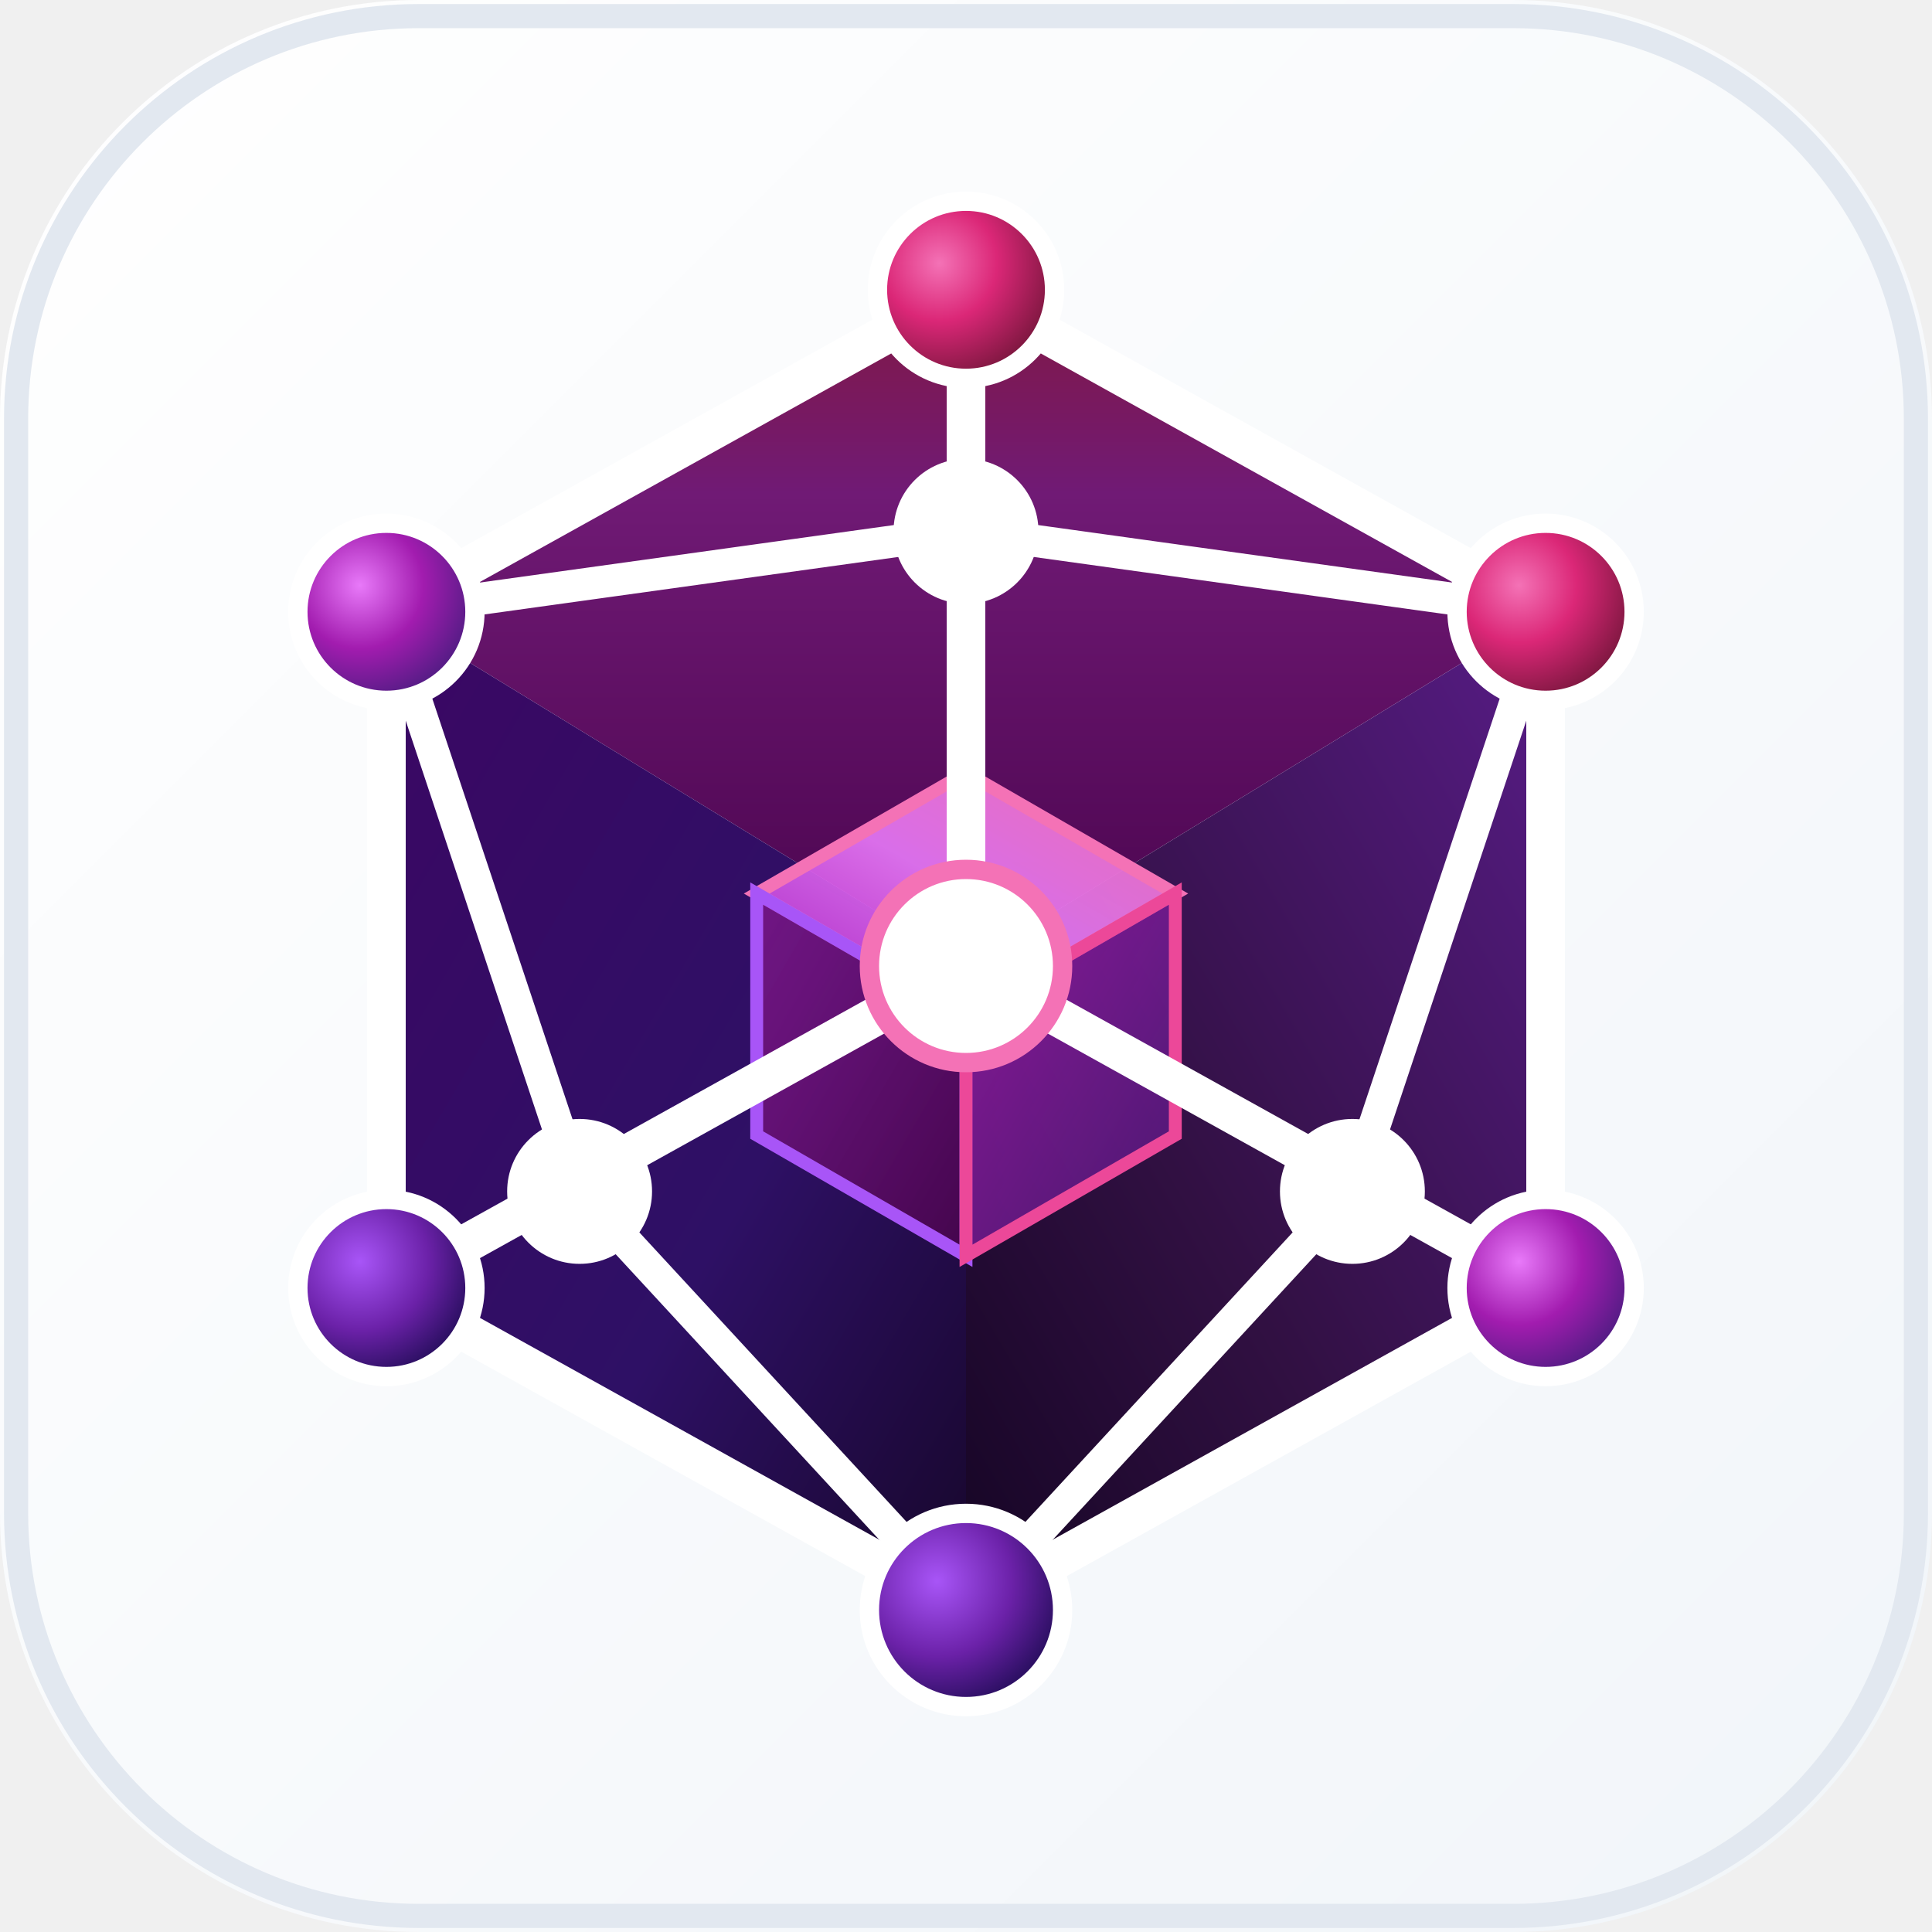
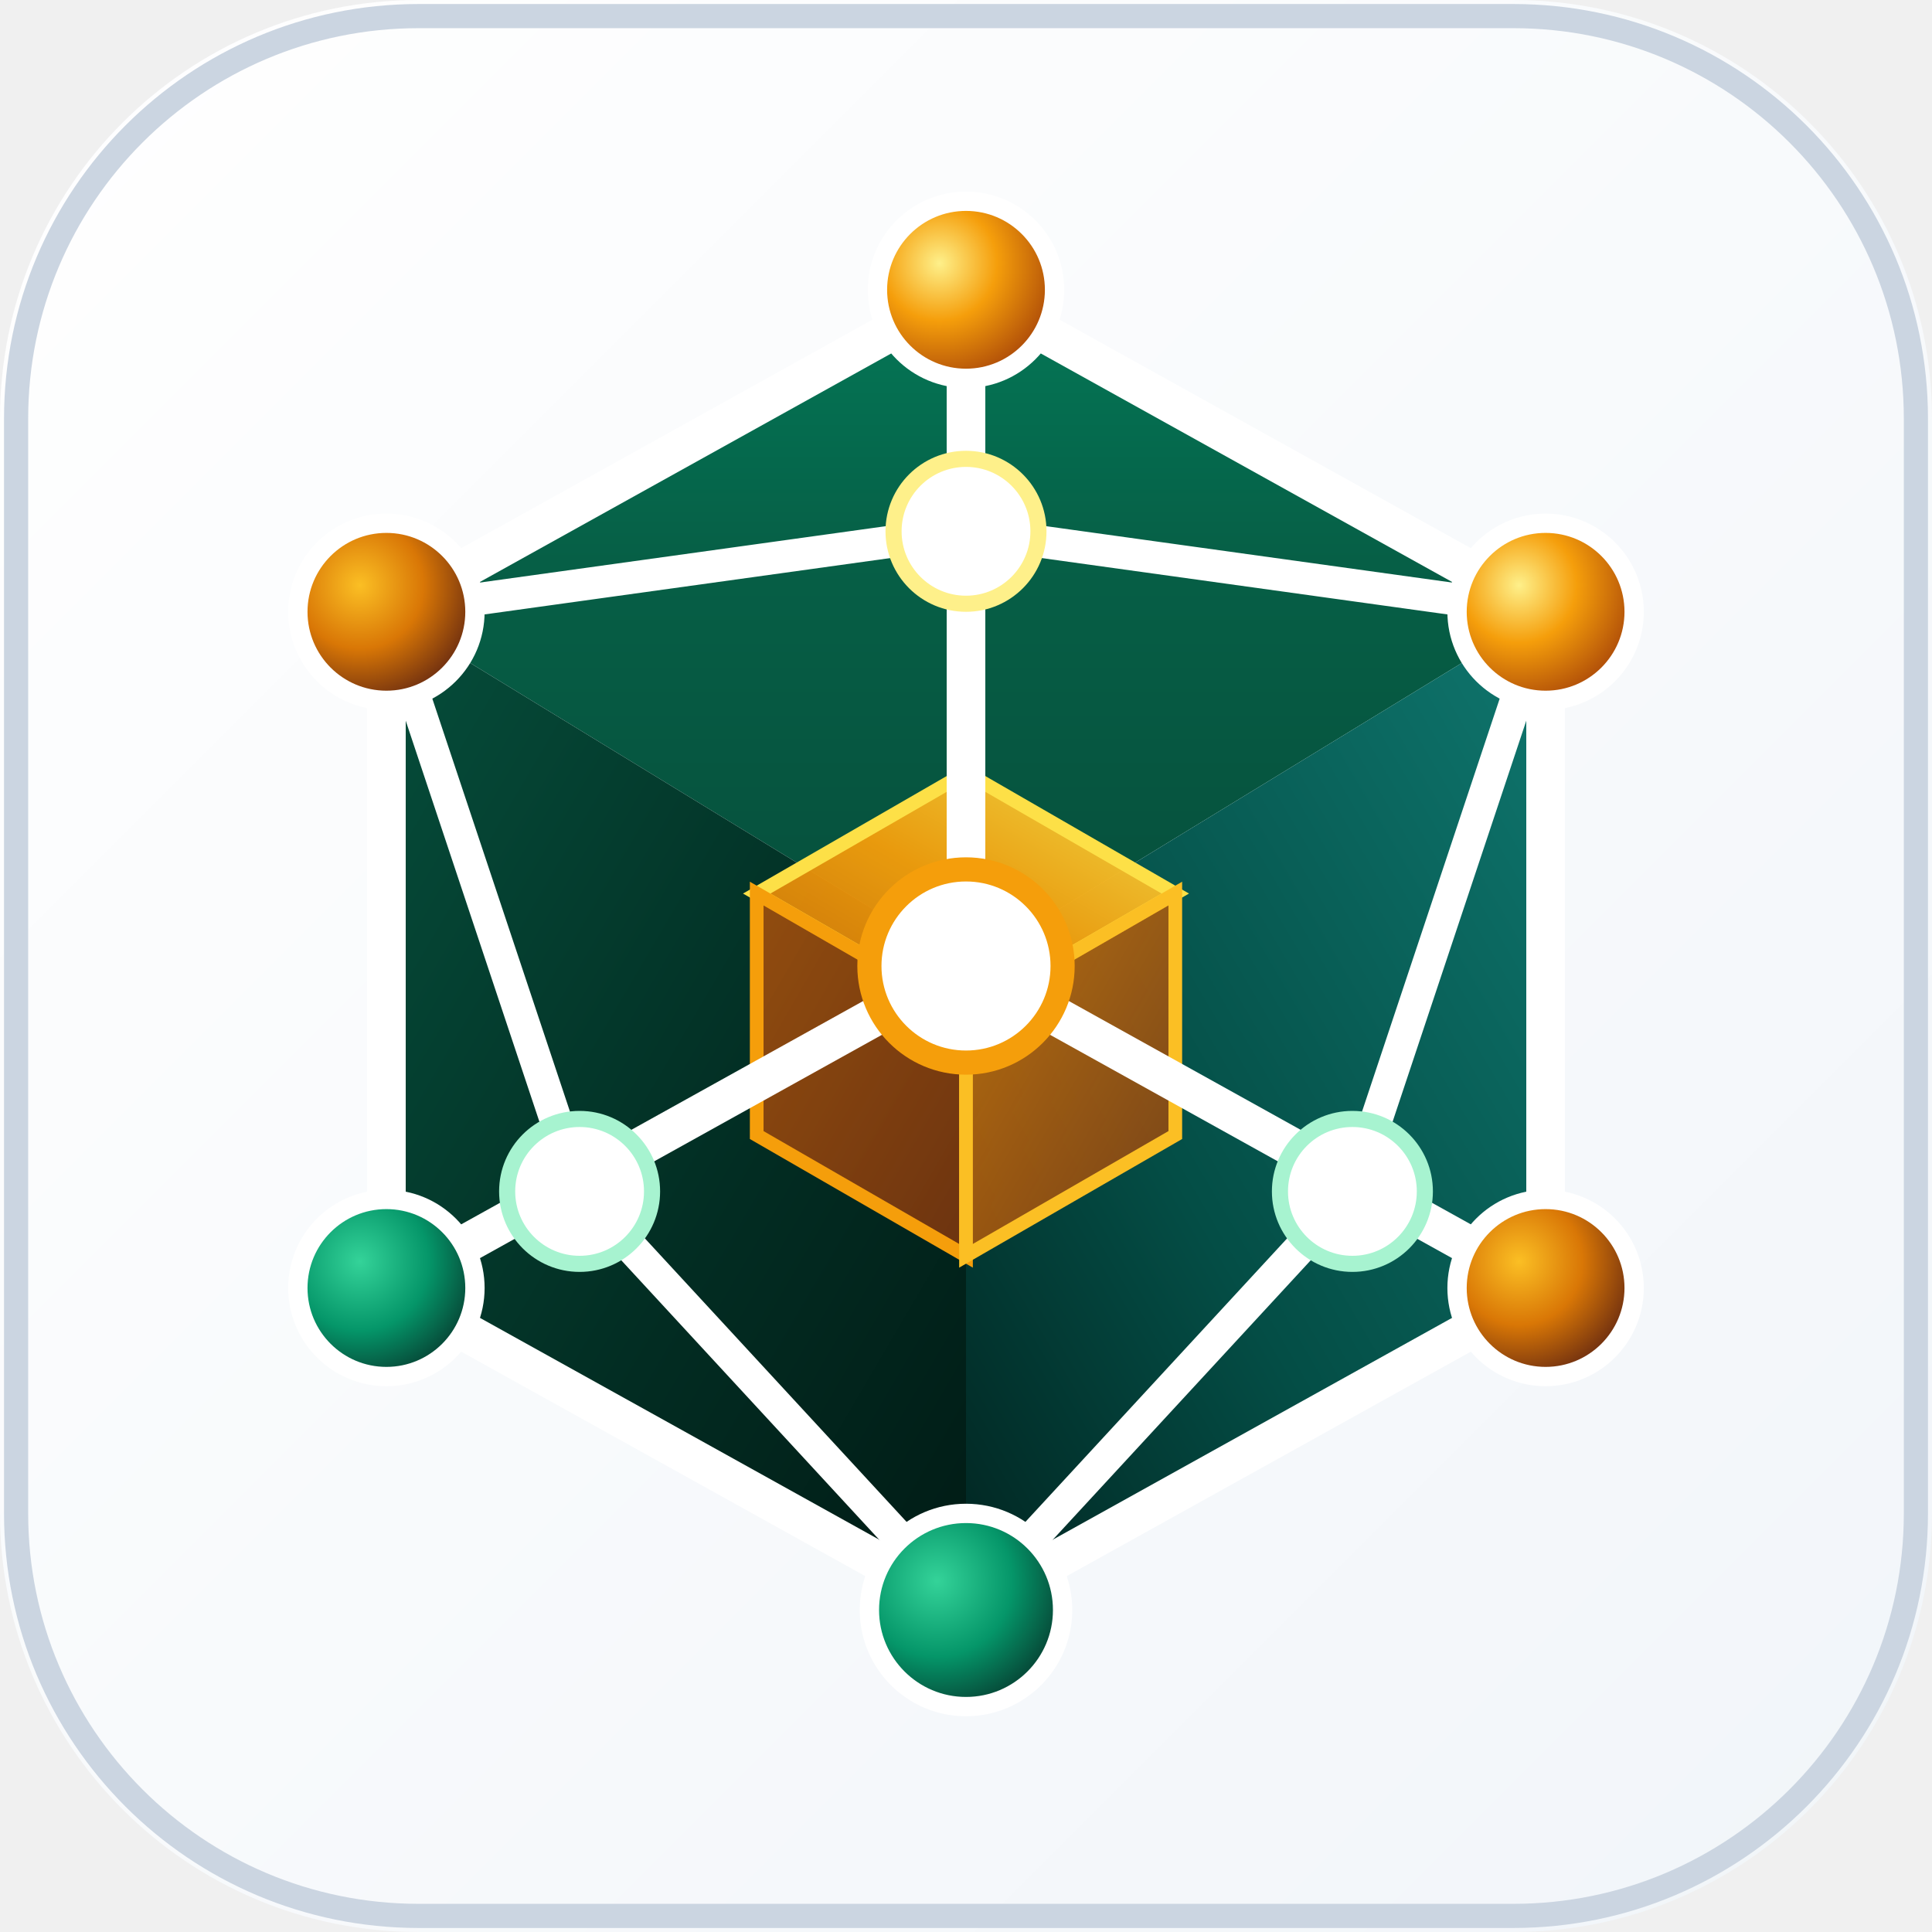
<svg xmlns="http://www.w3.org/2000/svg" viewBox="0 0 120 120" fill="none">
  <defs>
    <linearGradient id="favBgGrad" x1="0%" y1="0%" x2="100%" y2="100%">
      <stop offset="0%" stop-color="#FFFFFF" />
      <stop offset="100%" stop-color="#F1F5F9" />
    </linearGradient>
    <linearGradient id="favFacetTop" x1="50%" y1="0%" x2="50%" y2="100%">
-       <stop offset="0%" stop-color="#831843" />
-       <stop offset="30%" stop-color="#701A75" />
-       <stop offset="100%" stop-color="#4A044E" />
+       <stop offset="0%" stop-color="#047857" />
+       <stop offset="40%" stop-color="#065F46" />
+       <stop offset="100%" stop-color="#064E3B" />
    </linearGradient>
    <linearGradient id="favFacetLeft" x1="0%" y1="0%" x2="100%" y2="100%">
-       <stop offset="0%" stop-color="#3B0764" />
-       <stop offset="60%" stop-color="#2E1065" />
-       <stop offset="100%" stop-color="#17072B" />
+       <stop offset="0%" stop-color="#064E3B" />
+       <stop offset="60%" stop-color="#022C22" />
+       <stop offset="100%" stop-color="#011B15" />
    </linearGradient>
    <linearGradient id="favFacetRight" x1="100%" y1="0%" x2="0%" y2="100%">
-       <stop offset="0%" stop-color="#581C87" />
-       <stop offset="60%" stop-color="#311042" />
-       <stop offset="100%" stop-color="#150524" />
+       <stop offset="0%" stop-color="#0F766E" />
+       <stop offset="60%" stop-color="#044E46" />
+       <stop offset="100%" stop-color="#012420" />
    </linearGradient>
    <linearGradient id="favCubeTop" x1="0%" y1="100%" x2="100%" y2="0%">
-       <stop offset="0%" stop-color="#C026D3" stop-opacity="0.85" />
-       <stop offset="50%" stop-color="#E879F9" stop-opacity="0.9" />
-       <stop offset="100%" stop-color="#F472B6" stop-opacity="0.95" />
+       <stop offset="0%" stop-color="#D97706" stop-opacity="0.9" />
+       <stop offset="50%" stop-color="#F59E0B" stop-opacity="0.95" />
+       <stop offset="100%" stop-color="#FDE047" stop-opacity="0.95" />
    </linearGradient>
    <linearGradient id="favCubeLeft" x1="0%" y1="0%" x2="100%" y2="100%">
-       <stop offset="0%" stop-color="#86198F" stop-opacity="0.75" />
-       <stop offset="100%" stop-color="#4A044E" stop-opacity="0.85" />
+       <stop offset="0%" stop-color="#B45309" stop-opacity="0.8" />
+       <stop offset="100%" stop-color="#78350F" stop-opacity="0.9" />
    </linearGradient>
    <linearGradient id="favCubeRight" x1="0%" y1="0%" x2="100%" y2="100%">
-       <stop offset="0%" stop-color="#A21CAF" stop-opacity="0.8" />
-       <stop offset="100%" stop-color="#581C87" stop-opacity="0.7" />
+       <stop offset="0%" stop-color="#D97706" stop-opacity="0.85" />
+       <stop offset="100%" stop-color="#92400E" stop-opacity="0.8" />
    </linearGradient>
    <radialGradient id="favNodeTop" cx="35%" cy="35%" r="65%">
-       <stop offset="0%" stop-color="#F472B6" />
-       <stop offset="50%" stop-color="#DB2777" />
-       <stop offset="100%" stop-color="#831843" />
+       <stop offset="0%" stop-color="#FEF08A" />
+       <stop offset="50%" stop-color="#F59E0B" />
+       <stop offset="100%" stop-color="#B45309" />
    </radialGradient>
    <radialGradient id="favNodeMid" cx="35%" cy="35%" r="65%">
-       <stop offset="0%" stop-color="#E879F9" />
-       <stop offset="55%" stop-color="#A21CAF" />
-       <stop offset="100%" stop-color="#581C87" />
+       <stop offset="0%" stop-color="#FBBF24" />
+       <stop offset="55%" stop-color="#D97706" />
+       <stop offset="100%" stop-color="#78350F" />
    </radialGradient>
    <radialGradient id="favNodeBottom" cx="35%" cy="35%" r="65%">
-       <stop offset="0%" stop-color="#A855F7" />
-       <stop offset="60%" stop-color="#6B21A8" />
-       <stop offset="100%" stop-color="#2E1065" />
+       <stop offset="0%" stop-color="#34D399" />
+       <stop offset="60%" stop-color="#059669" />
+       <stop offset="100%" stop-color="#064E3B" />
    </radialGradient>
  </defs>
  <rect width="120" height="120" rx="26" fill="url(#favBgGrad)" />
-   <rect width="118" height="118" x="1" y="1" rx="25" stroke="#E2E8F0" stroke-width="1.5" />
+   <rect width="118" height="118" x="1" y="1" rx="25" stroke="#CBD5E1" stroke-width="1.5" />
  <polygon points="60,18 96,38 60,60 24,38" fill="url(#favFacetTop)" />
  <polygon points="24,38 60,60 60,100 24,80" fill="url(#favFacetLeft)" />
  <polygon points="60,60 96,38 96,80 60,100" fill="url(#favFacetRight)" />
-   <polygon points="60,48 73,55.5 60,63 47,55.5" fill="url(#favCubeTop)" stroke="#F472B6" stroke-width="0.8" />
-   <polygon points="47,55.5 60,63 60,78 47,70.5" fill="url(#favCubeLeft)" stroke="#A855F7" stroke-width="0.8" />
-   <polygon points="60,63 73,55.5 73,70.5 60,78" fill="url(#favCubeRight)" stroke="#EC4899" stroke-width="0.8" />
+   <polygon points="60,48 73,55.5 60,63 47,55.5" fill="url(#favCubeTop)" stroke="#FDE047" stroke-width="0.85" />
+   <polygon points="47,55.5 60,63 60,78 47,70.5" fill="url(#favCubeLeft)" stroke="#F59E0B" stroke-width="0.85" />
+   <polygon points="60,63 73,55.5 73,70.5 60,78" fill="url(#favCubeRight)" stroke="#FBBF24" stroke-width="0.85" />
  <g stroke="#FFFFFF" stroke-linecap="round" stroke-linejoin="round">
    <line x1="60" y1="60" x2="60" y2="18" stroke-width="2.4" />
    <line x1="60" y1="60" x2="24" y2="80" stroke-width="2.4" />
    <line x1="60" y1="60" x2="96" y2="80" stroke-width="2.4" />
    <path d="M 60 18 L 96 38 L 96 80 L 60 100 L 24 80 L 24 38 Z" stroke-width="2.4" />
    <line x1="60" y1="33" x2="24" y2="38" stroke-width="2" />
    <line x1="60" y1="33" x2="96" y2="38" stroke-width="2" />
    <line x1="36" y1="74" x2="24" y2="38" stroke-width="2" />
    <line x1="36" y1="74" x2="60" y2="100" stroke-width="2" />
    <line x1="84" y1="74" x2="96" y2="38" stroke-width="2" />
    <line x1="84" y1="74" x2="60" y2="100" stroke-width="2" />
  </g>
  <circle cx="60" cy="18" r="5.5" fill="url(#favNodeTop)" stroke="#FFFFFF" stroke-width="1.2" />
  <circle cx="96" cy="38" r="5.5" fill="url(#favNodeTop)" stroke="#FFFFFF" stroke-width="1.2" />
  <circle cx="96" cy="80" r="5.5" fill="url(#favNodeMid)" stroke="#FFFFFF" stroke-width="1.2" />
  <circle cx="60" cy="100" r="6" fill="url(#favNodeBottom)" stroke="#FFFFFF" stroke-width="1.2" />
  <circle cx="24" cy="80" r="5.5" fill="url(#favNodeBottom)" stroke="#FFFFFF" stroke-width="1.2" />
  <circle cx="24" cy="38" r="5.5" fill="url(#favNodeMid)" stroke="#FFFFFF" stroke-width="1.2" />
-   <circle cx="60" cy="33" r="4.5" fill="#FFFFFF" />
-   <circle cx="36" cy="74" r="4.5" fill="#FFFFFF" />
-   <circle cx="84" cy="74" r="4.5" fill="#FFFFFF" />
-   <circle cx="60" cy="60" r="6" fill="#FFFFFF" stroke="#F472B6" stroke-width="1.2" />
+   <circle cx="60" cy="33" r="4.5" fill="#FFFFFF" stroke="#FEF08A" stroke-width="1" />
+   <circle cx="36" cy="74" r="4.5" fill="#FFFFFF" stroke="#A7F3D0" stroke-width="1" />
+   <circle cx="84" cy="74" r="4.5" fill="#FFFFFF" stroke="#A7F3D0" stroke-width="1" />
+   <circle cx="60" cy="60" r="6" fill="#FFFFFF" stroke="#F59E0B" stroke-width="1.5" />
</svg>
